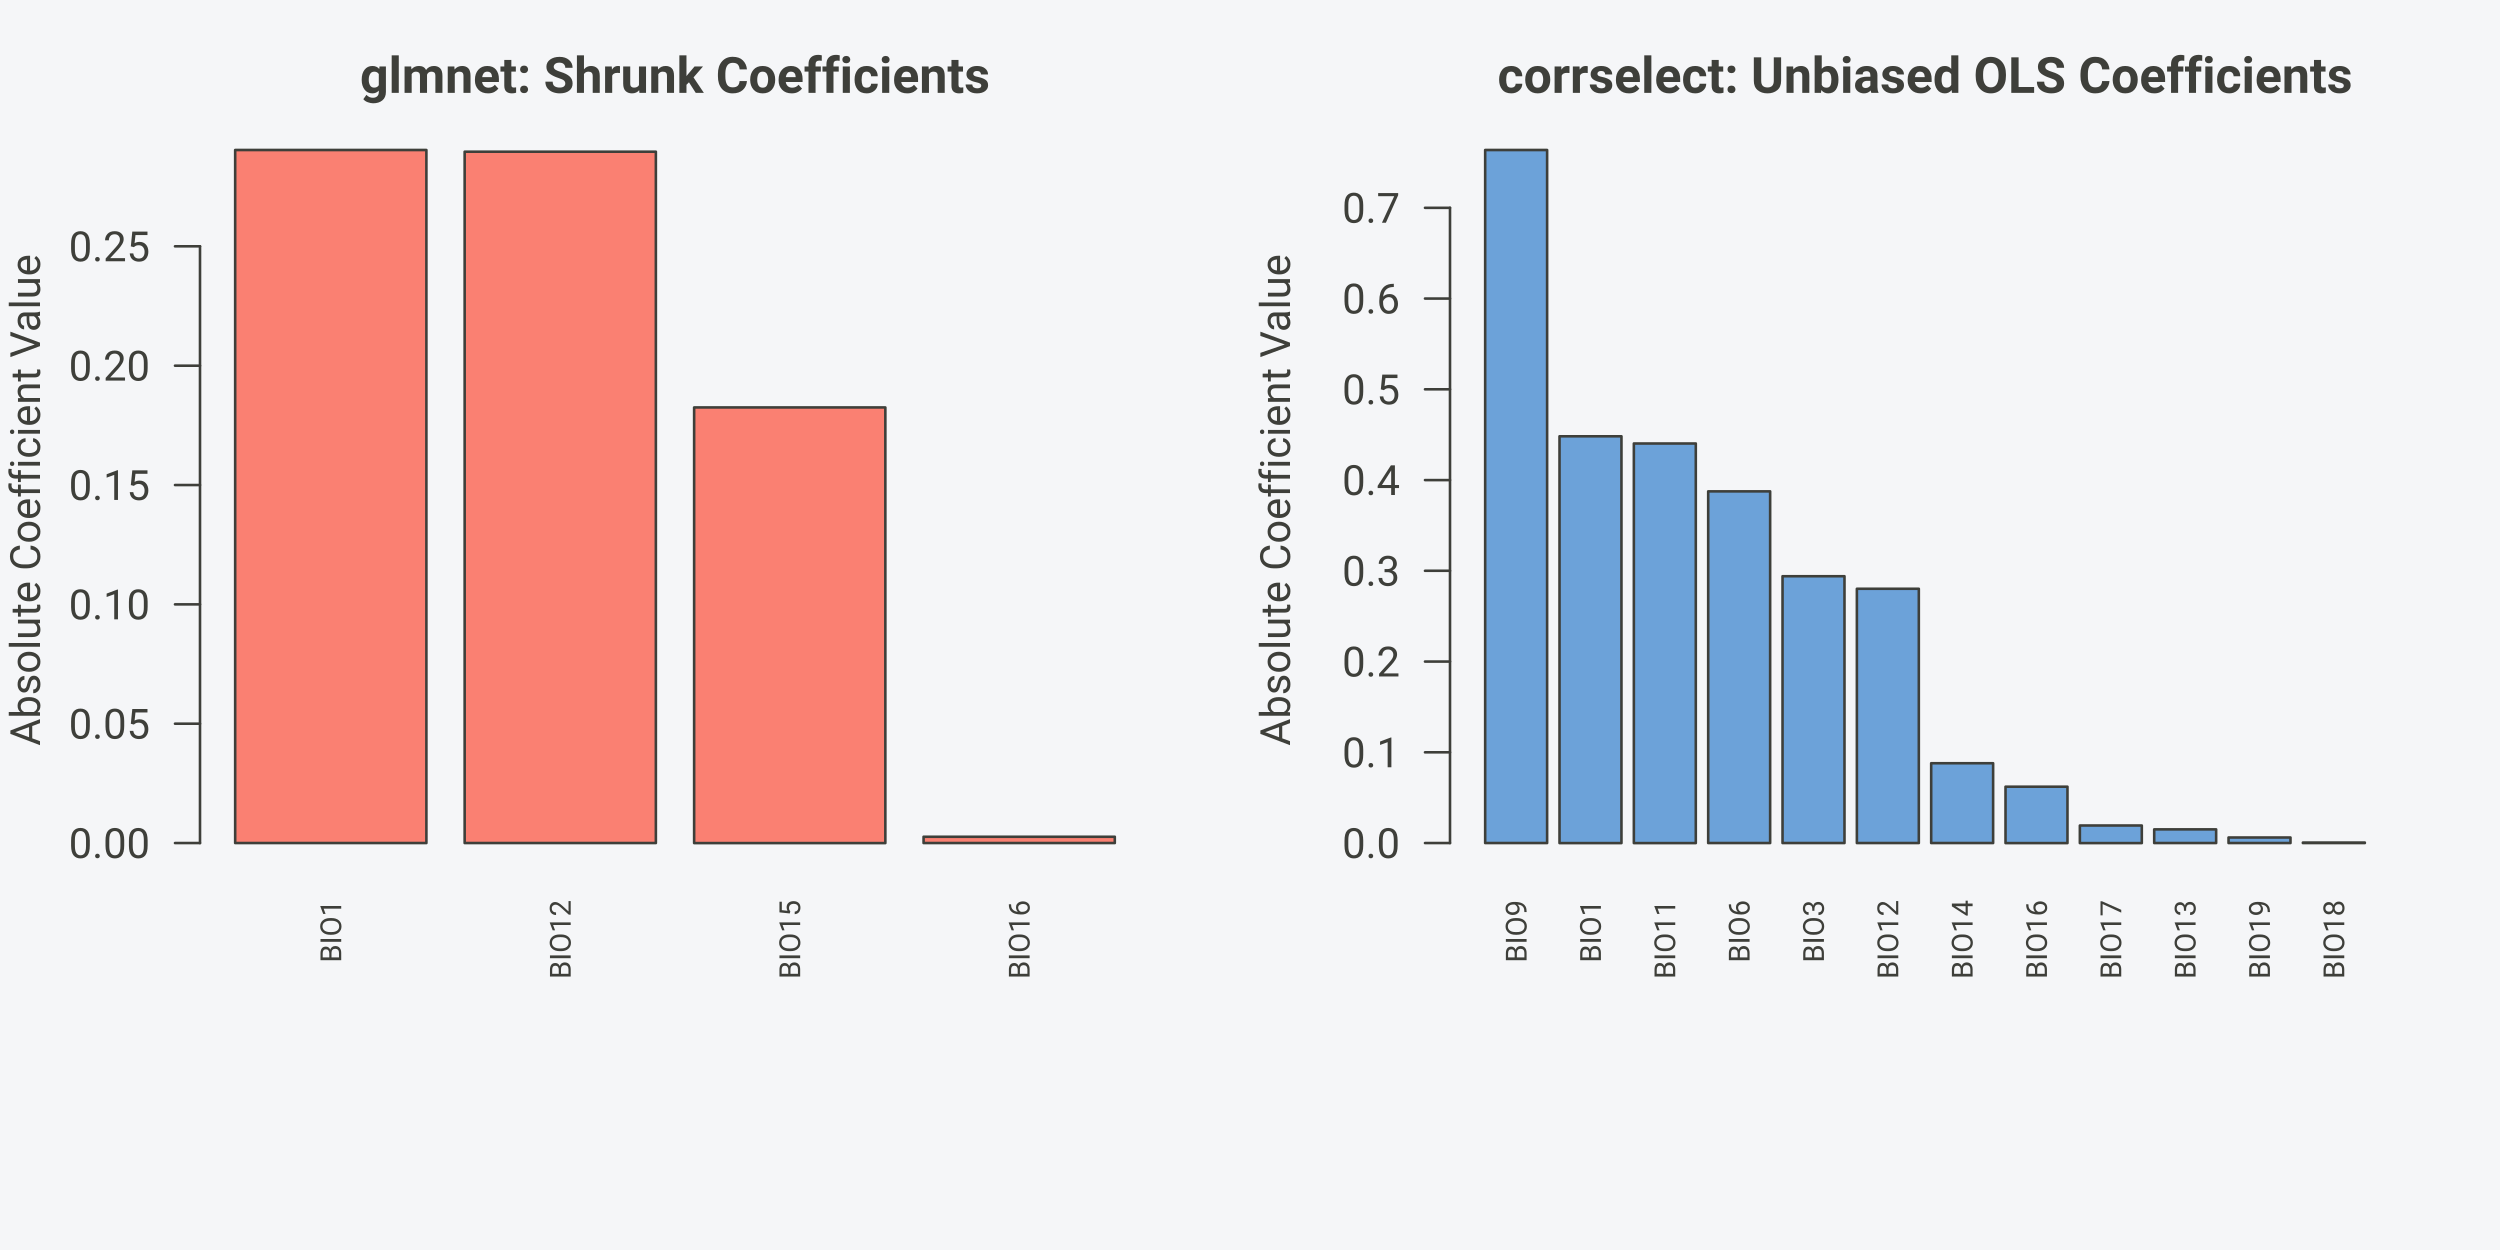
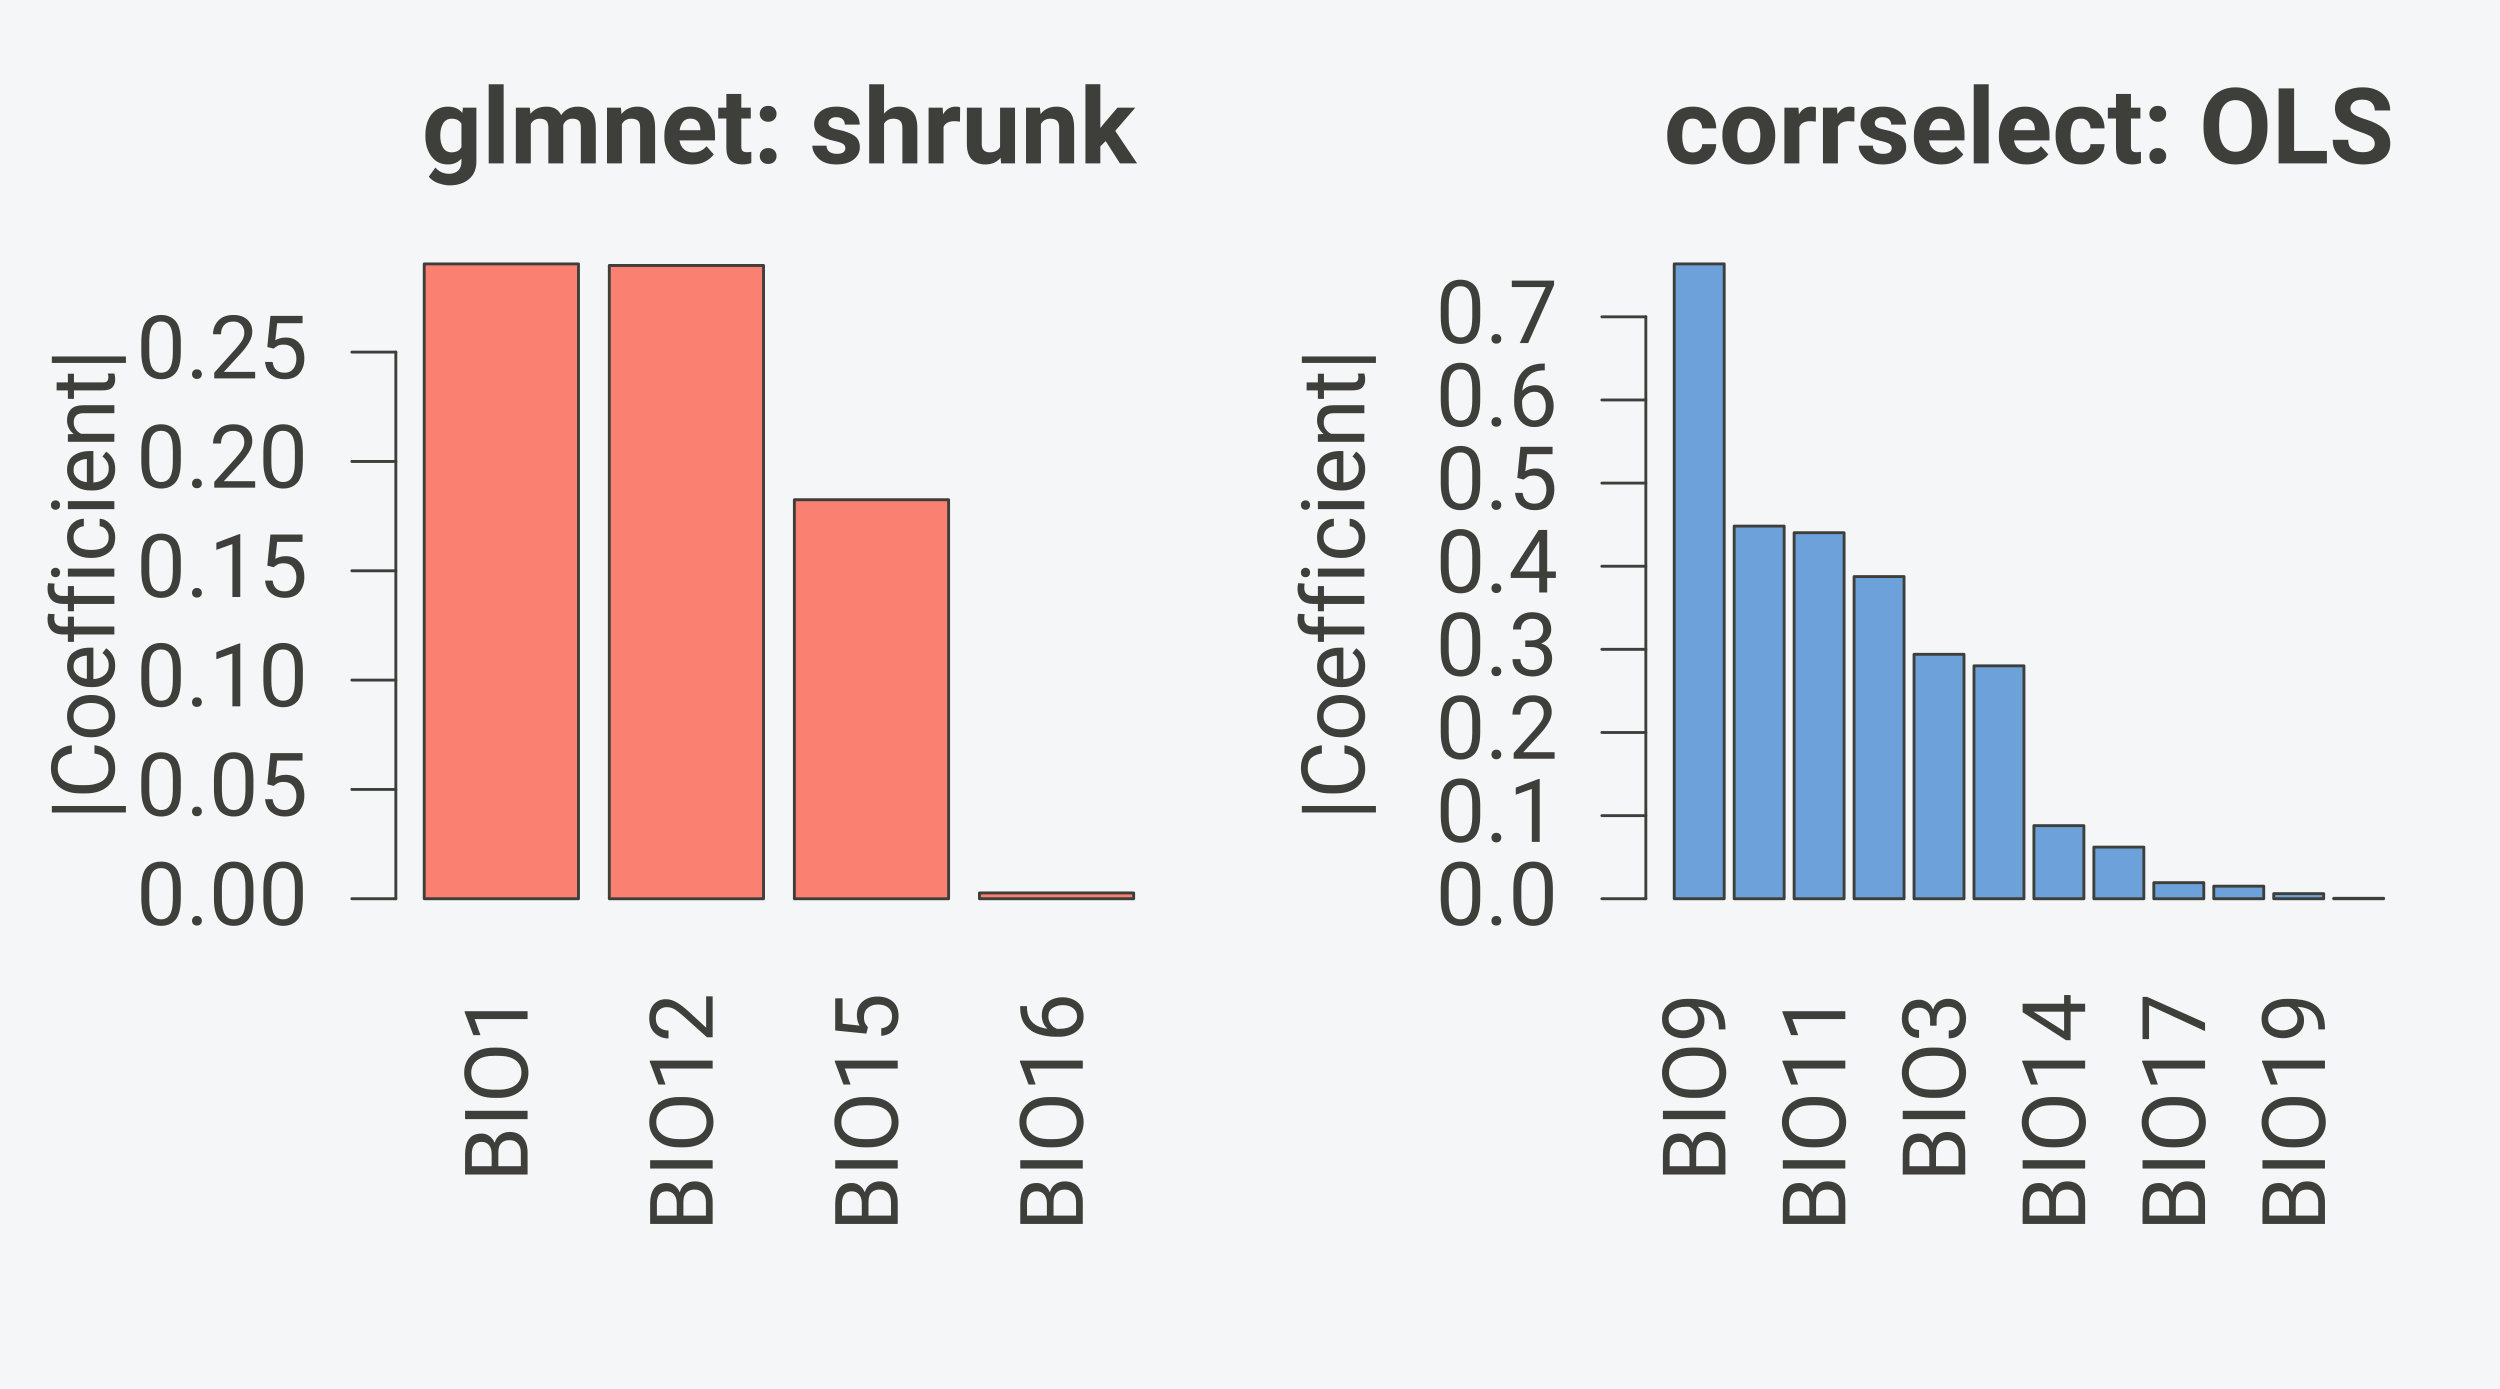
- <svg xmlns="http://www.w3.org/2000/svg" width="720.00pt" height="360.00pt" viewBox="0 0 720.00 360.00">
+ <svg xmlns="http://www.w3.org/2000/svg" width="648.00pt" height="360.00pt" viewBox="0 0 648.00 360.00">
  <g class="svglite">
    <defs>
      <style type="text/css">
    /* theme-aware-processed */
    .svglite line, .svglite polyline, .svglite polygon, .svglite path, .svglite circle {
      fill: none;
      stroke: #3E3F3A;
      stroke-linecap: round;
      stroke-linejoin: round;
      stroke-miterlimit: 10.00;
    }
    .svglite &gt; g &gt; rect {
      fill: none;
      stroke: #3E3F3A;
      stroke-linecap: round;
      stroke-linejoin: round;
      stroke-miterlimit: 10.00;
    }
    .svglite text {
      white-space: pre;
      fill: #3E3F3A;
    }
    .svglite g.glyphgroup path {
      fill: inherit;
      stroke: none;
    }
  </style>
    </defs>
-     <rect width="100%" height="100%" style="stroke: none; fill: #F5F6F8;" />
+     <rect class="svg-bg" width="100%" height="100%" style="stroke: none; fill: #F5F6F8;" />
    <defs>
-       <clipPath id="cpMC4wMHw3MjAuMDB8MC4wMHwzNjAuMDA=">
-         <rect x="0.00" y="0.00" width="720.00" height="360.00" />
+       <clipPath id="cpMC4wMHw2NDguMDB8MC4wMHwzNjAuMDA=">
+         <rect x="0.00" y="0.00" width="648.00" height="360.00" />
      </clipPath>
    </defs>
-     <g clip-path="url(#cpMC4wMHw3MjAuMDB8MC4wMHwzNjAuMDA=)">
+     <g clip-path="url(#cpMC4wMHw2NDguMDB8MC4wMHwzNjAuMDA=)">
</g>
    <defs>
-       <clipPath id="cpMC4wMHwzNjAuMDB8MC4wMHwzNjAuMDA=">
-         <rect x="0.00" y="0.00" width="360.00" height="360.00" />
+       <clipPath id="cpMC4wMHwzMjQuMDB8MC4wMHwzNjAuMDA=">
+         <rect x="0.00" y="0.00" width="324.00" height="360.00" />
      </clipPath>
    </defs>
-     <g clip-path="url(#cpMC4wMHwzNjAuMDB8MC4wMHwzNjAuMDA=)">
-       <rect x="67.73" y="43.20" width="55.07" height="199.60" style="stroke-width: 0.75; fill: #FA8072;" />
-       <rect x="133.82" y="43.69" width="55.07" height="199.11" style="stroke-width: 0.75; fill: #FA8072;" />
-       <rect x="199.91" y="117.35" width="55.07" height="125.46" style="stroke-width: 0.75; fill: #FA8072;" />
-       <rect x="265.99" y="240.98" width="55.07" height="1.82" style="stroke-width: 0.75; fill: #FA8072;" />
+     <g clip-path="url(#cpMC4wMHwzMjQuMDB8MC4wMHwzNjAuMDA=)">
+       <rect x="109.96" y="68.40" width="39.98" height="164.55" style="stroke-width: 0.75; fill: #FA8072;" />
+       <rect x="157.93" y="68.81" width="39.98" height="164.15" style="stroke-width: 0.75; fill: #FA8072;" />
+       <rect x="205.90" y="129.53" width="39.98" height="103.43" style="stroke-width: 0.75; fill: #FA8072;" />
+       <rect x="253.87" y="231.45" width="39.98" height="1.50" style="stroke-width: 0.75; fill: #FA8072;" />
    </g>
-     <g clip-path="url(#cpMC4wMHw3MjAuMDB8MC4wMHwzNjAuMDA=)">
-       <text transform="translate(98.27,259.20) rotate(-90)" text-anchor="end" style="font-size: 8.40px; font-family: &quot;Roboto&quot;, -apple-system, BlinkMacSystemFont, &quot;Segoe UI&quot;, system-ui, sans-serif;" textLength="19.12px" lengthAdjust="spacingAndGlyphs">BIO1</text>
-       <text transform="translate(164.36,259.20) rotate(-90)" text-anchor="end" style="font-size: 8.40px; font-family: &quot;Roboto&quot;, -apple-system, BlinkMacSystemFont, &quot;Segoe UI&quot;, system-ui, sans-serif;" textLength="23.80px" lengthAdjust="spacingAndGlyphs">BIO12</text>
-       <text transform="translate(230.45,259.20) rotate(-90)" text-anchor="end" style="font-size: 8.40px; font-family: &quot;Roboto&quot;, -apple-system, BlinkMacSystemFont, &quot;Segoe UI&quot;, system-ui, sans-serif;" textLength="23.80px" lengthAdjust="spacingAndGlyphs">BIO15</text>
-       <text transform="translate(296.53,259.20) rotate(-90)" text-anchor="end" style="font-size: 8.40px; font-family: &quot;Roboto&quot;, -apple-system, BlinkMacSystemFont, &quot;Segoe UI&quot;, system-ui, sans-serif;" textLength="23.80px" lengthAdjust="spacingAndGlyphs">BIO16</text>
+     <g clip-path="url(#cpMC4wMHw2NDguMDB8MC4wMHwzNjAuMDA=)">
+       <text transform="translate(136.75,257.40) rotate(-90)" text-anchor="end" style="font-size: 1.9em; font-family: &quot;Roboto&quot;, -apple-system, BlinkMacSystemFont, &quot;Segoe UI&quot;, system-ui, sans-serif;">BIO1</text>
+       <text transform="translate(184.72,257.40) rotate(-90)" text-anchor="end" style="font-size: 1.9em; font-family: &quot;Roboto&quot;, -apple-system, BlinkMacSystemFont, &quot;Segoe UI&quot;, system-ui, sans-serif;">BIO12</text>
+       <text transform="translate(232.69,257.40) rotate(-90)" text-anchor="end" style="font-size: 1.9em; font-family: &quot;Roboto&quot;, -apple-system, BlinkMacSystemFont, &quot;Segoe UI&quot;, system-ui, sans-serif;">BIO15</text>
+       <text transform="translate(280.66,257.40) rotate(-90)" text-anchor="end" style="font-size: 1.9em; font-family: &quot;Roboto&quot;, -apple-system, BlinkMacSystemFont, &quot;Segoe UI&quot;, system-ui, sans-serif;">BIO16</text>
    </g>
-     <g clip-path="url(#cpMC4wMHwzNjAuMDB8MC4wMHwzNjAuMDA=)">
-       <text x="194.40" y="26.75" text-anchor="middle" style="font-size: 14.40px; font-weight: bold; font-family: &quot;Roboto&quot;, -apple-system, BlinkMacSystemFont, &quot;Segoe UI&quot;, system-ui, sans-serif;" textLength="191.94px" lengthAdjust="spacingAndGlyphs">glmnet: Shrunk Coefficients</text>
-       <text transform="translate(11.52,144.00) rotate(-90)" text-anchor="middle" style="font-size: 12.00px; font-family: &quot;Roboto&quot;, -apple-system, BlinkMacSystemFont, &quot;Segoe UI&quot;, system-ui, sans-serif;" textLength="139.61px" lengthAdjust="spacingAndGlyphs">Absolute Coefficient Value</text>
+     <g clip-path="url(#cpMC4wMHwzMjQuMDB8MC4wMHwzNjAuMDA=)">
+       <text x="201.90" y="42.36" text-anchor="middle" style="font-size: 2.28em; font-weight: bold; font-family: &quot;Roboto&quot;, -apple-system, BlinkMacSystemFont, &quot;Segoe UI&quot;, system-ui, sans-serif;">glmnet: shrunk</text>
+       <text transform="translate(29.64,151.50) rotate(-90)" text-anchor="middle" style="font-size: 1.9em; font-family: &quot;Roboto&quot;, -apple-system, BlinkMacSystemFont, &quot;Segoe UI&quot;, system-ui, sans-serif;">|Coefficient|</text>
    </g>
-     <g clip-path="url(#cpMC4wMHw3MjAuMDB8MC4wMHwzNjAuMDA=)">
-       <line x1="57.60" y1="242.80" x2="57.60" y2="70.94" style="stroke-width: 0.75;" />
-       <line x1="57.60" y1="242.80" x2="50.40" y2="242.80" style="stroke-width: 0.75;" />
-       <line x1="57.60" y1="208.43" x2="50.40" y2="208.43" style="stroke-width: 0.75;" />
-       <line x1="57.60" y1="174.06" x2="50.40" y2="174.06" style="stroke-width: 0.75;" />
-       <line x1="57.60" y1="139.69" x2="50.40" y2="139.69" style="stroke-width: 0.75;" />
-       <line x1="57.60" y1="105.32" x2="50.40" y2="105.32" style="stroke-width: 0.75;" />
-       <line x1="57.60" y1="70.94" x2="50.40" y2="70.94" style="stroke-width: 0.75;" />
-       <text x="43.20" y="247.10" text-anchor="end" style="font-size: 12.00px; font-family: &quot;Roboto&quot;, -apple-system, BlinkMacSystemFont, &quot;Segoe UI&quot;, system-ui, sans-serif;" textLength="23.34px" lengthAdjust="spacingAndGlyphs">0.00</text>
-       <text x="43.20" y="212.73" text-anchor="end" style="font-size: 12.00px; font-family: &quot;Roboto&quot;, -apple-system, BlinkMacSystemFont, &quot;Segoe UI&quot;, system-ui, sans-serif;" textLength="23.34px" lengthAdjust="spacingAndGlyphs">0.05</text>
-       <text x="43.20" y="178.36" text-anchor="end" style="font-size: 12.00px; font-family: &quot;Roboto&quot;, -apple-system, BlinkMacSystemFont, &quot;Segoe UI&quot;, system-ui, sans-serif;" textLength="23.34px" lengthAdjust="spacingAndGlyphs">0.10</text>
-       <text x="43.20" y="143.99" text-anchor="end" style="font-size: 12.00px; font-family: &quot;Roboto&quot;, -apple-system, BlinkMacSystemFont, &quot;Segoe UI&quot;, system-ui, sans-serif;" textLength="23.34px" lengthAdjust="spacingAndGlyphs">0.15</text>
-       <text x="43.20" y="109.61" text-anchor="end" style="font-size: 12.00px; font-family: &quot;Roboto&quot;, -apple-system, BlinkMacSystemFont, &quot;Segoe UI&quot;, system-ui, sans-serif;" textLength="23.34px" lengthAdjust="spacingAndGlyphs">0.20</text>
-       <text x="43.20" y="75.24" text-anchor="end" style="font-size: 12.00px; font-family: &quot;Roboto&quot;, -apple-system, BlinkMacSystemFont, &quot;Segoe UI&quot;, system-ui, sans-serif;" textLength="23.34px" lengthAdjust="spacingAndGlyphs">0.25</text>
+     <g clip-path="url(#cpMC4wMHw2NDguMDB8MC4wMHwzNjAuMDA=)">
+       <line x1="102.60" y1="232.95" x2="102.60" y2="91.27" style="stroke-width: 0.75;" />
+       <line x1="102.60" y1="232.95" x2="91.20" y2="232.95" style="stroke-width: 0.75;" />
+       <line x1="102.60" y1="204.62" x2="91.20" y2="204.62" style="stroke-width: 0.75;" />
+       <line x1="102.60" y1="176.28" x2="91.20" y2="176.28" style="stroke-width: 0.75;" />
+       <line x1="102.60" y1="147.95" x2="91.20" y2="147.95" style="stroke-width: 0.75;" />
+       <line x1="102.60" y1="119.61" x2="91.20" y2="119.61" style="stroke-width: 0.75;" />
+       <line x1="102.60" y1="91.27" x2="91.20" y2="91.27" style="stroke-width: 0.75;" />
+       <text x="79.80" y="239.76" text-anchor="end" style="font-size: 1.9em; font-family: &quot;Roboto&quot;, -apple-system, BlinkMacSystemFont, &quot;Segoe UI&quot;, system-ui, sans-serif;">0.00</text>
+       <text x="79.80" y="211.42" text-anchor="end" style="font-size: 1.9em; font-family: &quot;Roboto&quot;, -apple-system, BlinkMacSystemFont, &quot;Segoe UI&quot;, system-ui, sans-serif;">0.05</text>
+       <text x="79.80" y="183.09" text-anchor="end" style="font-size: 1.9em; font-family: &quot;Roboto&quot;, -apple-system, BlinkMacSystemFont, &quot;Segoe UI&quot;, system-ui, sans-serif;">0.10</text>
+       <text x="79.80" y="154.75" text-anchor="end" style="font-size: 1.9em; font-family: &quot;Roboto&quot;, -apple-system, BlinkMacSystemFont, &quot;Segoe UI&quot;, system-ui, sans-serif;">0.15</text>
+       <text x="79.80" y="126.41" text-anchor="end" style="font-size: 1.9em; font-family: &quot;Roboto&quot;, -apple-system, BlinkMacSystemFont, &quot;Segoe UI&quot;, system-ui, sans-serif;">0.20</text>
+       <text x="79.80" y="98.08" text-anchor="end" style="font-size: 1.9em; font-family: &quot;Roboto&quot;, -apple-system, BlinkMacSystemFont, &quot;Segoe UI&quot;, system-ui, sans-serif;">0.25</text>
    </g>
    <defs>
-       <clipPath id="cpMzYwLjAwfDcyMC4wMHwwLjAwfDM2MC4wMA==">
-         <rect x="360.00" y="0.00" width="360.00" height="360.00" />
+       <clipPath id="cpNDI2LjYwfDYyNS4yMHw2OC40MHwyMzQuNjA=">
+         <rect x="426.60" y="68.40" width="198.60" height="166.20" />
      </clipPath>
    </defs>
-     <g clip-path="url(#cpMzYwLjAwfDcyMC4wMHwwLjAwfDM2MC4wMA==)">
-       <rect x="427.73" y="43.20" width="17.84" height="199.60" style="stroke-width: 0.75; fill: #3380CC; fill-opacity: 0.70;" />
-       <rect x="449.14" y="125.65" width="17.84" height="117.16" style="stroke-width: 0.75; fill: #3380CC; fill-opacity: 0.70;" />
-       <rect x="470.55" y="127.72" width="17.84" height="115.09" style="stroke-width: 0.75; fill: #3380CC; fill-opacity: 0.70;" />
-       <rect x="491.96" y="141.51" width="17.84" height="101.29" style="stroke-width: 0.75; fill: #3380CC; fill-opacity: 0.70;" />
-       <rect x="513.37" y="165.95" width="17.84" height="76.85" style="stroke-width: 0.75; fill: #3380CC; fill-opacity: 0.70;" />
-       <rect x="534.78" y="169.57" width="17.84" height="73.23" style="stroke-width: 0.75; fill: #3380CC; fill-opacity: 0.70;" />
-       <rect x="556.18" y="219.81" width="17.84" height="22.99" style="stroke-width: 0.75; fill: #3380CC; fill-opacity: 0.70;" />
-       <rect x="577.59" y="226.57" width="17.84" height="16.24" style="stroke-width: 0.75; fill: #3380CC; fill-opacity: 0.70;" />
-       <rect x="599.00" y="237.75" width="17.84" height="5.06" style="stroke-width: 0.75; fill: #3380CC; fill-opacity: 0.70;" />
-       <rect x="620.41" y="238.86" width="17.84" height="3.94" style="stroke-width: 0.75; fill: #3380CC; fill-opacity: 0.70;" />
-       <rect x="641.82" y="241.20" width="17.84" height="1.60" style="stroke-width: 0.75; fill: #3380CC; fill-opacity: 0.70;" />
-       <rect x="663.23" y="242.66" width="17.84" height="0.14" style="stroke-width: 0.75; fill: #3380CC; fill-opacity: 0.70;" />
+     <g clip-path="url(#cpNDI2LjYwfDYyNS4yMHw2OC40MHwyMzQuNjA=)">
+ </g>
+     <defs>
+       <clipPath id="cpMzI0LjAwfDY0OC4wMHwwLjAwfDM2MC4wMA==">
+         <rect x="324.00" y="0.00" width="324.00" height="360.00" />
+       </clipPath>
+     </defs>
+     <g clip-path="url(#cpMzI0LjAwfDY0OC4wMHwwLjAwfDM2MC4wMA==)">
+       <rect x="433.96" y="68.40" width="12.95" height="164.55" style="stroke-width: 0.75; fill: #3380CC; fill-opacity: 0.70;" />
+       <rect x="449.50" y="136.37" width="12.95" height="96.59" style="stroke-width: 0.75; fill: #3380CC; fill-opacity: 0.70;" />
+       <rect x="465.04" y="138.08" width="12.95" height="94.88" style="stroke-width: 0.75; fill: #3380CC; fill-opacity: 0.70;" />
+       <rect x="480.58" y="149.45" width="12.95" height="83.50" style="stroke-width: 0.75; fill: #3380CC; fill-opacity: 0.70;" />
+       <rect x="496.12" y="169.60" width="12.95" height="63.36" style="stroke-width: 0.75; fill: #3380CC; fill-opacity: 0.70;" />
+       <rect x="511.66" y="172.58" width="12.95" height="60.37" style="stroke-width: 0.75; fill: #3380CC; fill-opacity: 0.70;" />
+       <rect x="527.19" y="214.00" width="12.95" height="18.95" style="stroke-width: 0.75; fill: #3380CC; fill-opacity: 0.70;" />
+       <rect x="542.73" y="219.57" width="12.95" height="13.39" style="stroke-width: 0.75; fill: #3380CC; fill-opacity: 0.70;" />
+       <rect x="558.27" y="228.79" width="12.95" height="4.17" style="stroke-width: 0.75; fill: #3380CC; fill-opacity: 0.70;" />
+       <rect x="573.81" y="229.70" width="12.95" height="3.25" style="stroke-width: 0.75; fill: #3380CC; fill-opacity: 0.70;" />
+       <rect x="589.35" y="231.63" width="12.95" height="1.32" style="stroke-width: 0.75; fill: #3380CC; fill-opacity: 0.70;" />
+       <rect x="604.89" y="232.84" width="12.95" height="0.12" style="stroke-width: 0.75; fill: #3380CC; fill-opacity: 0.70;" />
    </g>
-     <g clip-path="url(#cpMC4wMHw3MjAuMDB8MC4wMHwzNjAuMDA=)">
-       <text transform="translate(439.66,259.20) rotate(-90)" text-anchor="end" style="font-size: 8.40px; font-family: &quot;Roboto&quot;, -apple-system, BlinkMacSystemFont, &quot;Segoe UI&quot;, system-ui, sans-serif;" textLength="19.12px" lengthAdjust="spacingAndGlyphs">BIO9</text>
-       <text transform="translate(461.06,259.20) rotate(-90)" text-anchor="end" style="font-size: 8.40px; font-family: &quot;Roboto&quot;, -apple-system, BlinkMacSystemFont, &quot;Segoe UI&quot;, system-ui, sans-serif;" textLength="19.12px" lengthAdjust="spacingAndGlyphs">BIO1</text>
-       <text transform="translate(482.47,259.20) rotate(-90)" text-anchor="end" style="font-size: 8.40px; font-family: &quot;Roboto&quot;, -apple-system, BlinkMacSystemFont, &quot;Segoe UI&quot;, system-ui, sans-serif;" textLength="23.17px" lengthAdjust="spacingAndGlyphs">BIO11</text>
-       <text transform="translate(503.88,259.20) rotate(-90)" text-anchor="end" style="font-size: 8.40px; font-family: &quot;Roboto&quot;, -apple-system, BlinkMacSystemFont, &quot;Segoe UI&quot;, system-ui, sans-serif;" textLength="19.12px" lengthAdjust="spacingAndGlyphs">BIO6</text>
-       <text transform="translate(525.29,259.20) rotate(-90)" text-anchor="end" style="font-size: 8.40px; font-family: &quot;Roboto&quot;, -apple-system, BlinkMacSystemFont, &quot;Segoe UI&quot;, system-ui, sans-serif;" textLength="19.12px" lengthAdjust="spacingAndGlyphs">BIO3</text>
-       <text transform="translate(546.70,259.20) rotate(-90)" text-anchor="end" style="font-size: 8.40px; font-family: &quot;Roboto&quot;, -apple-system, BlinkMacSystemFont, &quot;Segoe UI&quot;, system-ui, sans-serif;" textLength="23.80px" lengthAdjust="spacingAndGlyphs">BIO12</text>
-       <text transform="translate(568.11,259.20) rotate(-90)" text-anchor="end" style="font-size: 8.40px; font-family: &quot;Roboto&quot;, -apple-system, BlinkMacSystemFont, &quot;Segoe UI&quot;, system-ui, sans-serif;" textLength="23.80px" lengthAdjust="spacingAndGlyphs">BIO14</text>
-       <text transform="translate(589.52,259.20) rotate(-90)" text-anchor="end" style="font-size: 8.40px; font-family: &quot;Roboto&quot;, -apple-system, BlinkMacSystemFont, &quot;Segoe UI&quot;, system-ui, sans-serif;" textLength="23.80px" lengthAdjust="spacingAndGlyphs">BIO16</text>
-       <text transform="translate(610.92,259.20) rotate(-90)" text-anchor="end" style="font-size: 8.40px; font-family: &quot;Roboto&quot;, -apple-system, BlinkMacSystemFont, &quot;Segoe UI&quot;, system-ui, sans-serif;" textLength="23.80px" lengthAdjust="spacingAndGlyphs">BIO17</text>
-       <text transform="translate(632.33,259.20) rotate(-90)" text-anchor="end" style="font-size: 8.40px; font-family: &quot;Roboto&quot;, -apple-system, BlinkMacSystemFont, &quot;Segoe UI&quot;, system-ui, sans-serif;" textLength="23.80px" lengthAdjust="spacingAndGlyphs">BIO13</text>
-       <text transform="translate(653.74,259.20) rotate(-90)" text-anchor="end" style="font-size: 8.40px; font-family: &quot;Roboto&quot;, -apple-system, BlinkMacSystemFont, &quot;Segoe UI&quot;, system-ui, sans-serif;" textLength="23.80px" lengthAdjust="spacingAndGlyphs">BIO19</text>
-       <text transform="translate(675.15,259.20) rotate(-90)" text-anchor="end" style="font-size: 8.40px; font-family: &quot;Roboto&quot;, -apple-system, BlinkMacSystemFont, &quot;Segoe UI&quot;, system-ui, sans-serif;" textLength="23.80px" lengthAdjust="spacingAndGlyphs">BIO18</text>
+     <g clip-path="url(#cpMC4wMHw2NDguMDB8MC4wMHwzNjAuMDA=)">
+       <text transform="translate(447.23,257.40) rotate(-90)" text-anchor="end" style="font-size: 1.9em; font-family: &quot;Roboto&quot;, -apple-system, BlinkMacSystemFont, &quot;Segoe UI&quot;, system-ui, sans-serif;">BIO9</text>
+       <text transform="translate(478.31,257.40) rotate(-90)" text-anchor="end" style="font-size: 1.9em; font-family: &quot;Roboto&quot;, -apple-system, BlinkMacSystemFont, &quot;Segoe UI&quot;, system-ui, sans-serif;">BIO11</text>
+       <text transform="translate(509.39,257.40) rotate(-90)" text-anchor="end" style="font-size: 1.9em; font-family: &quot;Roboto&quot;, -apple-system, BlinkMacSystemFont, &quot;Segoe UI&quot;, system-ui, sans-serif;">BIO3</text>
+       <text transform="translate(540.47,257.40) rotate(-90)" text-anchor="end" style="font-size: 1.9em; font-family: &quot;Roboto&quot;, -apple-system, BlinkMacSystemFont, &quot;Segoe UI&quot;, system-ui, sans-serif;">BIO14</text>
+       <text transform="translate(571.55,257.40) rotate(-90)" text-anchor="end" style="font-size: 1.9em; font-family: &quot;Roboto&quot;, -apple-system, BlinkMacSystemFont, &quot;Segoe UI&quot;, system-ui, sans-serif;">BIO17</text>
+       <text transform="translate(602.63,257.40) rotate(-90)" text-anchor="end" style="font-size: 1.9em; font-family: &quot;Roboto&quot;, -apple-system, BlinkMacSystemFont, &quot;Segoe UI&quot;, system-ui, sans-serif;">BIO19</text>
    </g>
-     <g clip-path="url(#cpMzYwLjAwfDcyMC4wMHwwLjAwfDM2MC4wMA==)">
-       <text x="554.40" y="26.75" text-anchor="middle" style="font-size: 14.40px; font-weight: bold; font-family: &quot;Roboto&quot;, -apple-system, BlinkMacSystemFont, &quot;Segoe UI&quot;, system-ui, sans-serif;" textLength="262.31px" lengthAdjust="spacingAndGlyphs">corrselect: Unbiased OLS Coefficients</text>
-       <text transform="translate(371.52,144.00) rotate(-90)" text-anchor="middle" style="font-size: 12.00px; font-family: &quot;Roboto&quot;, -apple-system, BlinkMacSystemFont, &quot;Segoe UI&quot;, system-ui, sans-serif;" textLength="139.61px" lengthAdjust="spacingAndGlyphs">Absolute Coefficient Value</text>
+     <g clip-path="url(#cpMzI0LjAwfDY0OC4wMHwwLjAwfDM2MC4wMA==)">
+       <text x="525.90" y="42.36" text-anchor="middle" style="font-size: 2.28em; font-weight: bold; font-family: &quot;Roboto&quot;, -apple-system, BlinkMacSystemFont, &quot;Segoe UI&quot;, system-ui, sans-serif;">corrselect: OLS</text>
+       <text transform="translate(353.64,151.50) rotate(-90)" text-anchor="middle" style="font-size: 1.9em; font-family: &quot;Roboto&quot;, -apple-system, BlinkMacSystemFont, &quot;Segoe UI&quot;, system-ui, sans-serif;">|Coefficient|</text>
    </g>
-     <g clip-path="url(#cpMC4wMHw3MjAuMDB8MC4wMHwzNjAuMDA=)">
-       <line x1="417.60" y1="242.80" x2="417.60" y2="59.85" style="stroke-width: 0.75;" />
-       <line x1="417.60" y1="242.80" x2="410.40" y2="242.80" style="stroke-width: 0.75;" />
-       <line x1="417.60" y1="216.67" x2="410.40" y2="216.67" style="stroke-width: 0.75;" />
-       <line x1="417.60" y1="190.53" x2="410.40" y2="190.53" style="stroke-width: 0.75;" />
-       <line x1="417.60" y1="164.39" x2="410.40" y2="164.39" style="stroke-width: 0.75;" />
-       <line x1="417.60" y1="138.26" x2="410.40" y2="138.26" style="stroke-width: 0.75;" />
-       <line x1="417.60" y1="112.12" x2="410.40" y2="112.12" style="stroke-width: 0.75;" />
-       <line x1="417.60" y1="85.98" x2="410.40" y2="85.98" style="stroke-width: 0.75;" />
-       <line x1="417.60" y1="59.85" x2="410.40" y2="59.85" style="stroke-width: 0.75;" />
-       <text x="403.20" y="247.10" text-anchor="end" style="font-size: 12.00px; font-family: &quot;Roboto&quot;, -apple-system, BlinkMacSystemFont, &quot;Segoe UI&quot;, system-ui, sans-serif;" textLength="16.67px" lengthAdjust="spacingAndGlyphs">0.0</text>
-       <text x="403.20" y="220.97" text-anchor="end" style="font-size: 12.00px; font-family: &quot;Roboto&quot;, -apple-system, BlinkMacSystemFont, &quot;Segoe UI&quot;, system-ui, sans-serif;" textLength="16.67px" lengthAdjust="spacingAndGlyphs">0.1</text>
-       <text x="403.20" y="194.83" text-anchor="end" style="font-size: 12.00px; font-family: &quot;Roboto&quot;, -apple-system, BlinkMacSystemFont, &quot;Segoe UI&quot;, system-ui, sans-serif;" textLength="16.67px" lengthAdjust="spacingAndGlyphs">0.2</text>
-       <text x="403.20" y="168.69" text-anchor="end" style="font-size: 12.00px; font-family: &quot;Roboto&quot;, -apple-system, BlinkMacSystemFont, &quot;Segoe UI&quot;, system-ui, sans-serif;" textLength="16.67px" lengthAdjust="spacingAndGlyphs">0.3</text>
-       <text x="403.20" y="142.55" text-anchor="end" style="font-size: 12.00px; font-family: &quot;Roboto&quot;, -apple-system, BlinkMacSystemFont, &quot;Segoe UI&quot;, system-ui, sans-serif;" textLength="16.67px" lengthAdjust="spacingAndGlyphs">0.4</text>
-       <text x="403.20" y="116.42" text-anchor="end" style="font-size: 12.00px; font-family: &quot;Roboto&quot;, -apple-system, BlinkMacSystemFont, &quot;Segoe UI&quot;, system-ui, sans-serif;" textLength="16.67px" lengthAdjust="spacingAndGlyphs">0.5</text>
-       <text x="403.20" y="90.28" text-anchor="end" style="font-size: 12.00px; font-family: &quot;Roboto&quot;, -apple-system, BlinkMacSystemFont, &quot;Segoe UI&quot;, system-ui, sans-serif;" textLength="16.67px" lengthAdjust="spacingAndGlyphs">0.6</text>
-       <text x="403.20" y="64.14" text-anchor="end" style="font-size: 12.00px; font-family: &quot;Roboto&quot;, -apple-system, BlinkMacSystemFont, &quot;Segoe UI&quot;, system-ui, sans-serif;" textLength="16.67px" lengthAdjust="spacingAndGlyphs">0.7</text>
+     <g clip-path="url(#cpMC4wMHw2NDguMDB8MC4wMHwzNjAuMDA=)">
+       <line x1="426.60" y1="232.95" x2="426.60" y2="82.12" style="stroke-width: 0.75;" />
+       <line x1="426.60" y1="232.95" x2="415.20" y2="232.95" style="stroke-width: 0.75;" />
+       <line x1="426.60" y1="211.41" x2="415.20" y2="211.41" style="stroke-width: 0.75;" />
+       <line x1="426.60" y1="189.86" x2="415.20" y2="189.86" style="stroke-width: 0.75;" />
+       <line x1="426.60" y1="168.31" x2="415.20" y2="168.31" style="stroke-width: 0.75;" />
+       <line x1="426.60" y1="146.77" x2="415.20" y2="146.77" style="stroke-width: 0.75;" />
+       <line x1="426.60" y1="125.22" x2="415.20" y2="125.22" style="stroke-width: 0.75;" />
+       <line x1="426.60" y1="103.67" x2="415.20" y2="103.67" style="stroke-width: 0.75;" />
+       <line x1="426.60" y1="82.12" x2="415.20" y2="82.12" style="stroke-width: 0.75;" />
+       <text x="403.80" y="239.76" text-anchor="end" style="font-size: 1.9em; font-family: &quot;Roboto&quot;, -apple-system, BlinkMacSystemFont, &quot;Segoe UI&quot;, system-ui, sans-serif;">0.0</text>
+       <text x="403.80" y="218.21" text-anchor="end" style="font-size: 1.9em; font-family: &quot;Roboto&quot;, -apple-system, BlinkMacSystemFont, &quot;Segoe UI&quot;, system-ui, sans-serif;">0.1</text>
+       <text x="403.80" y="196.66" text-anchor="end" style="font-size: 1.9em; font-family: &quot;Roboto&quot;, -apple-system, BlinkMacSystemFont, &quot;Segoe UI&quot;, system-ui, sans-serif;">0.2</text>
+       <text x="403.80" y="175.12" text-anchor="end" style="font-size: 1.9em; font-family: &quot;Roboto&quot;, -apple-system, BlinkMacSystemFont, &quot;Segoe UI&quot;, system-ui, sans-serif;">0.3</text>
+       <text x="403.80" y="153.57" text-anchor="end" style="font-size: 1.9em; font-family: &quot;Roboto&quot;, -apple-system, BlinkMacSystemFont, &quot;Segoe UI&quot;, system-ui, sans-serif;">0.4</text>
+       <text x="403.80" y="132.02" text-anchor="end" style="font-size: 1.9em; font-family: &quot;Roboto&quot;, -apple-system, BlinkMacSystemFont, &quot;Segoe UI&quot;, system-ui, sans-serif;">0.5</text>
+       <text x="403.80" y="110.47" text-anchor="end" style="font-size: 1.9em; font-family: &quot;Roboto&quot;, -apple-system, BlinkMacSystemFont, &quot;Segoe UI&quot;, system-ui, sans-serif;">0.6</text>
+       <text x="403.80" y="88.93" text-anchor="end" style="font-size: 1.9em; font-family: &quot;Roboto&quot;, -apple-system, BlinkMacSystemFont, &quot;Segoe UI&quot;, system-ui, sans-serif;">0.7</text>
    </g>
  </g>
</svg>
